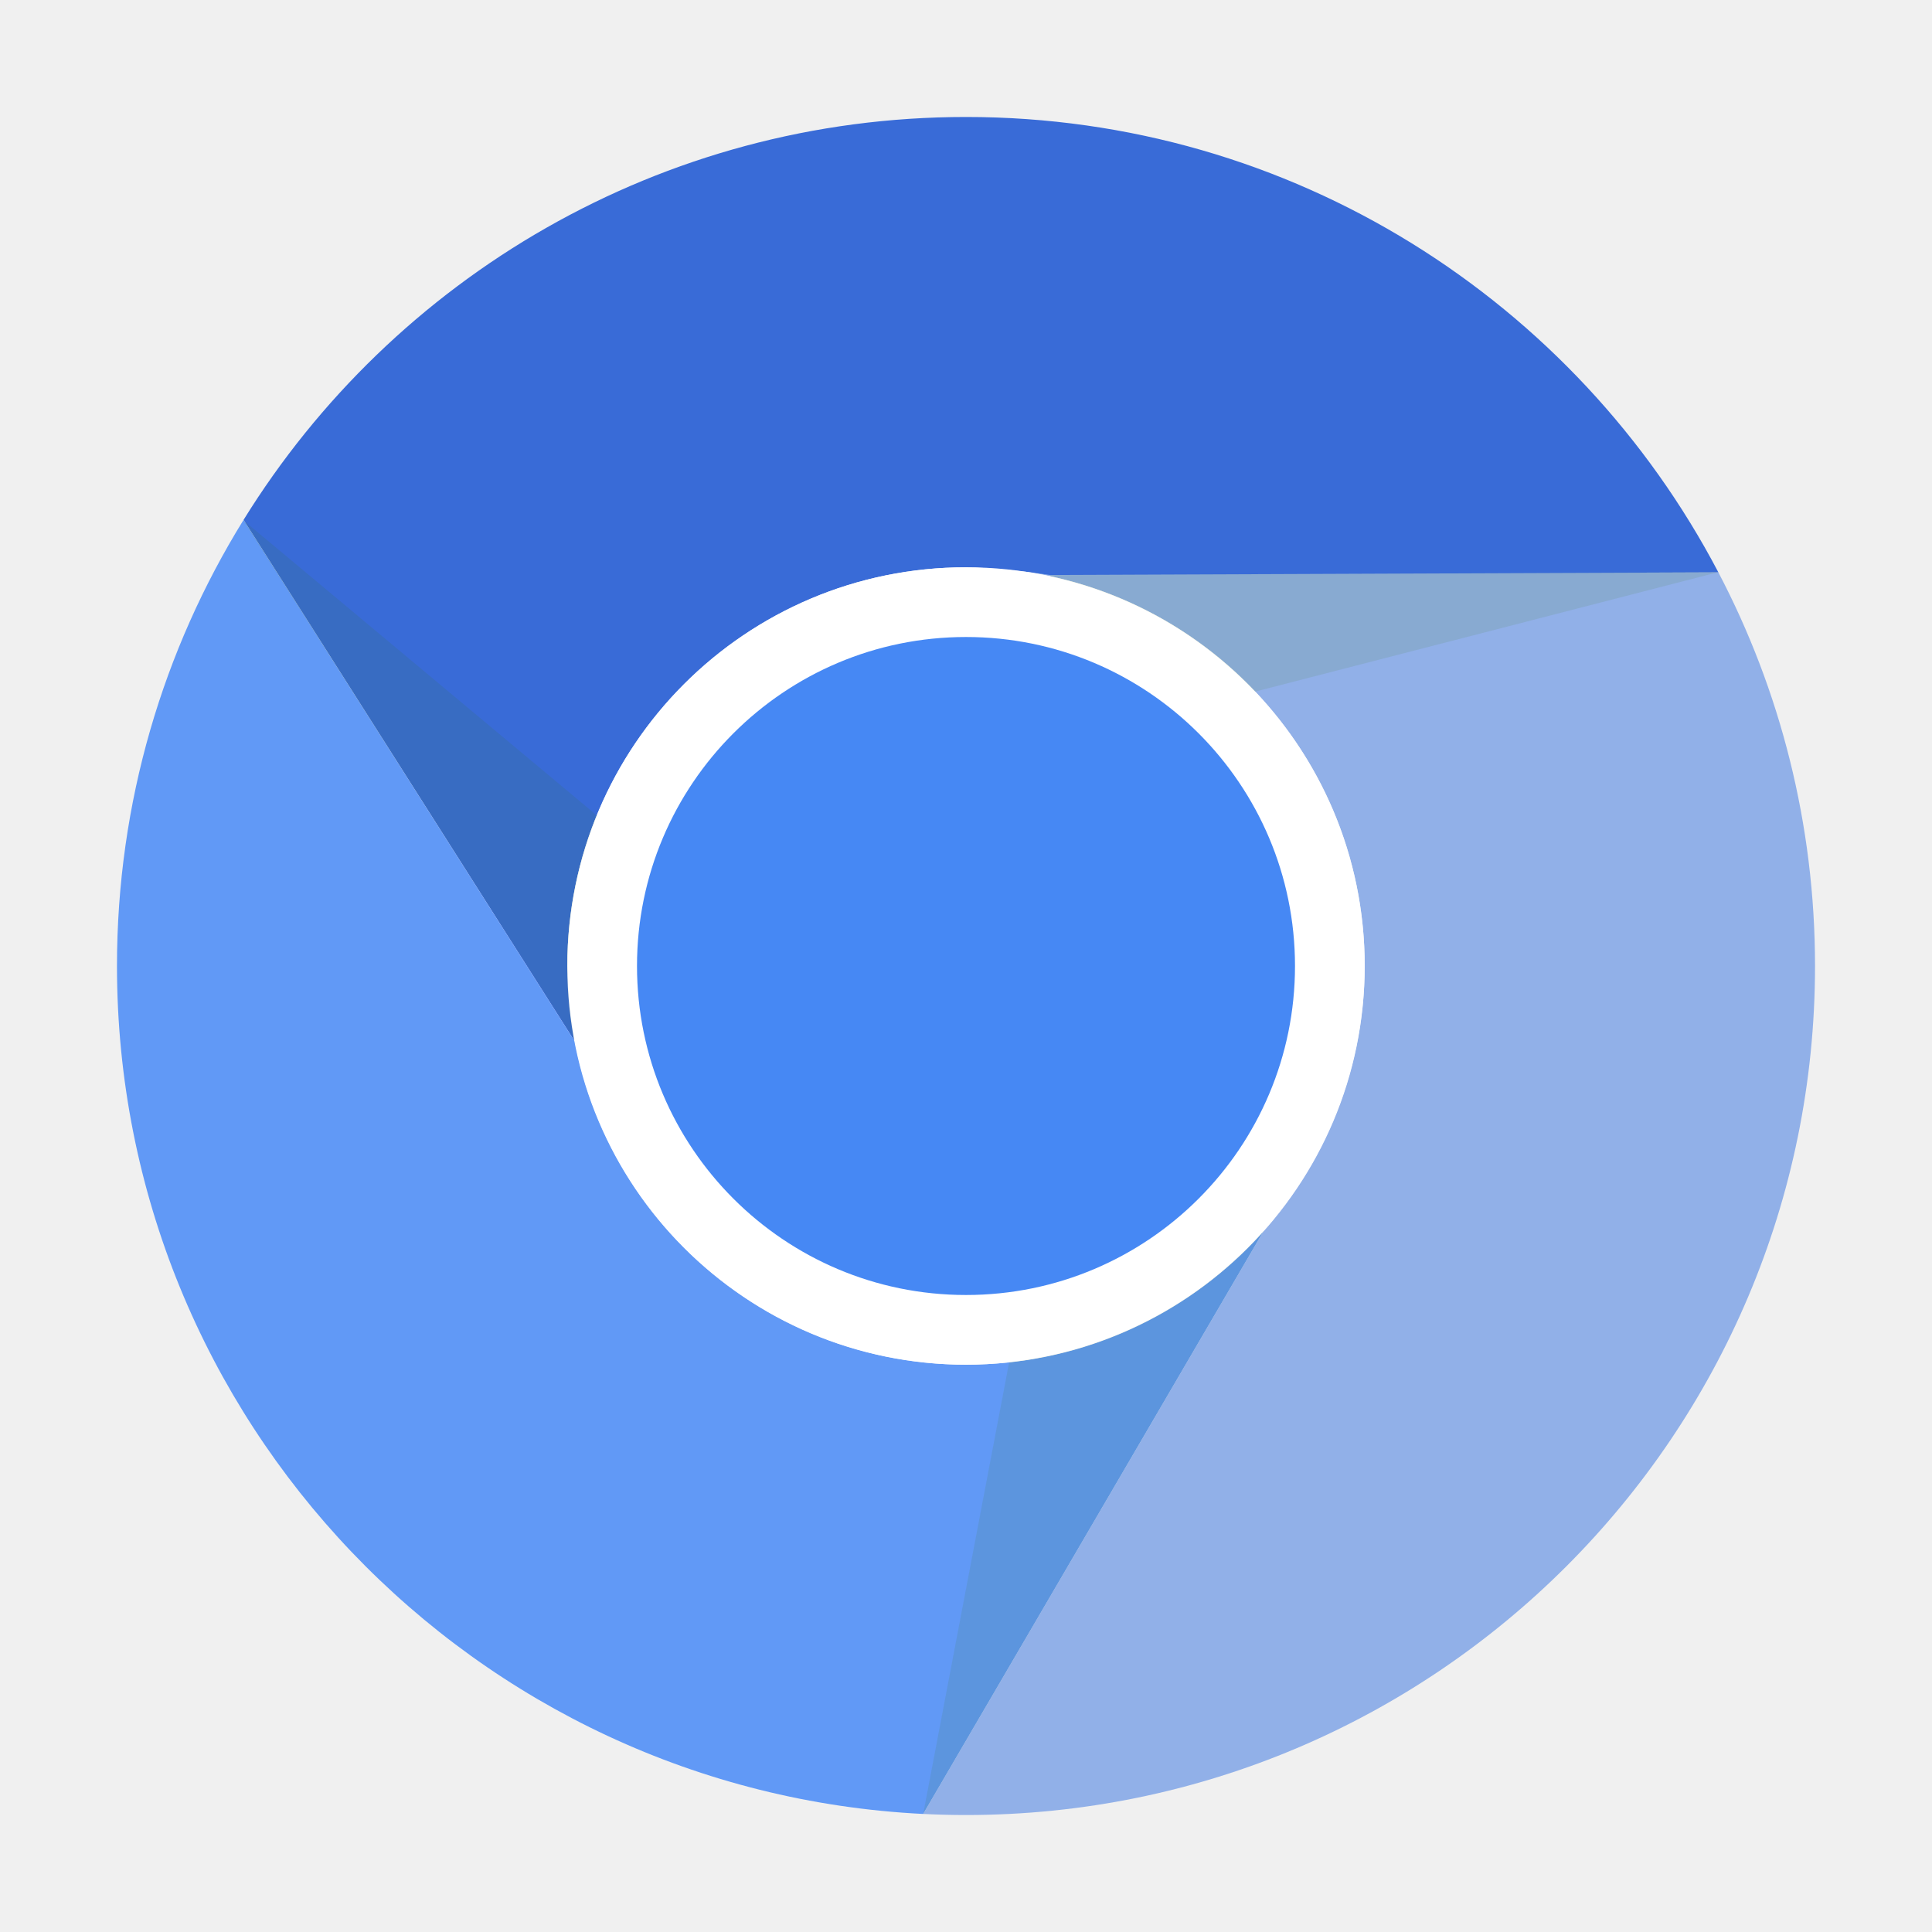
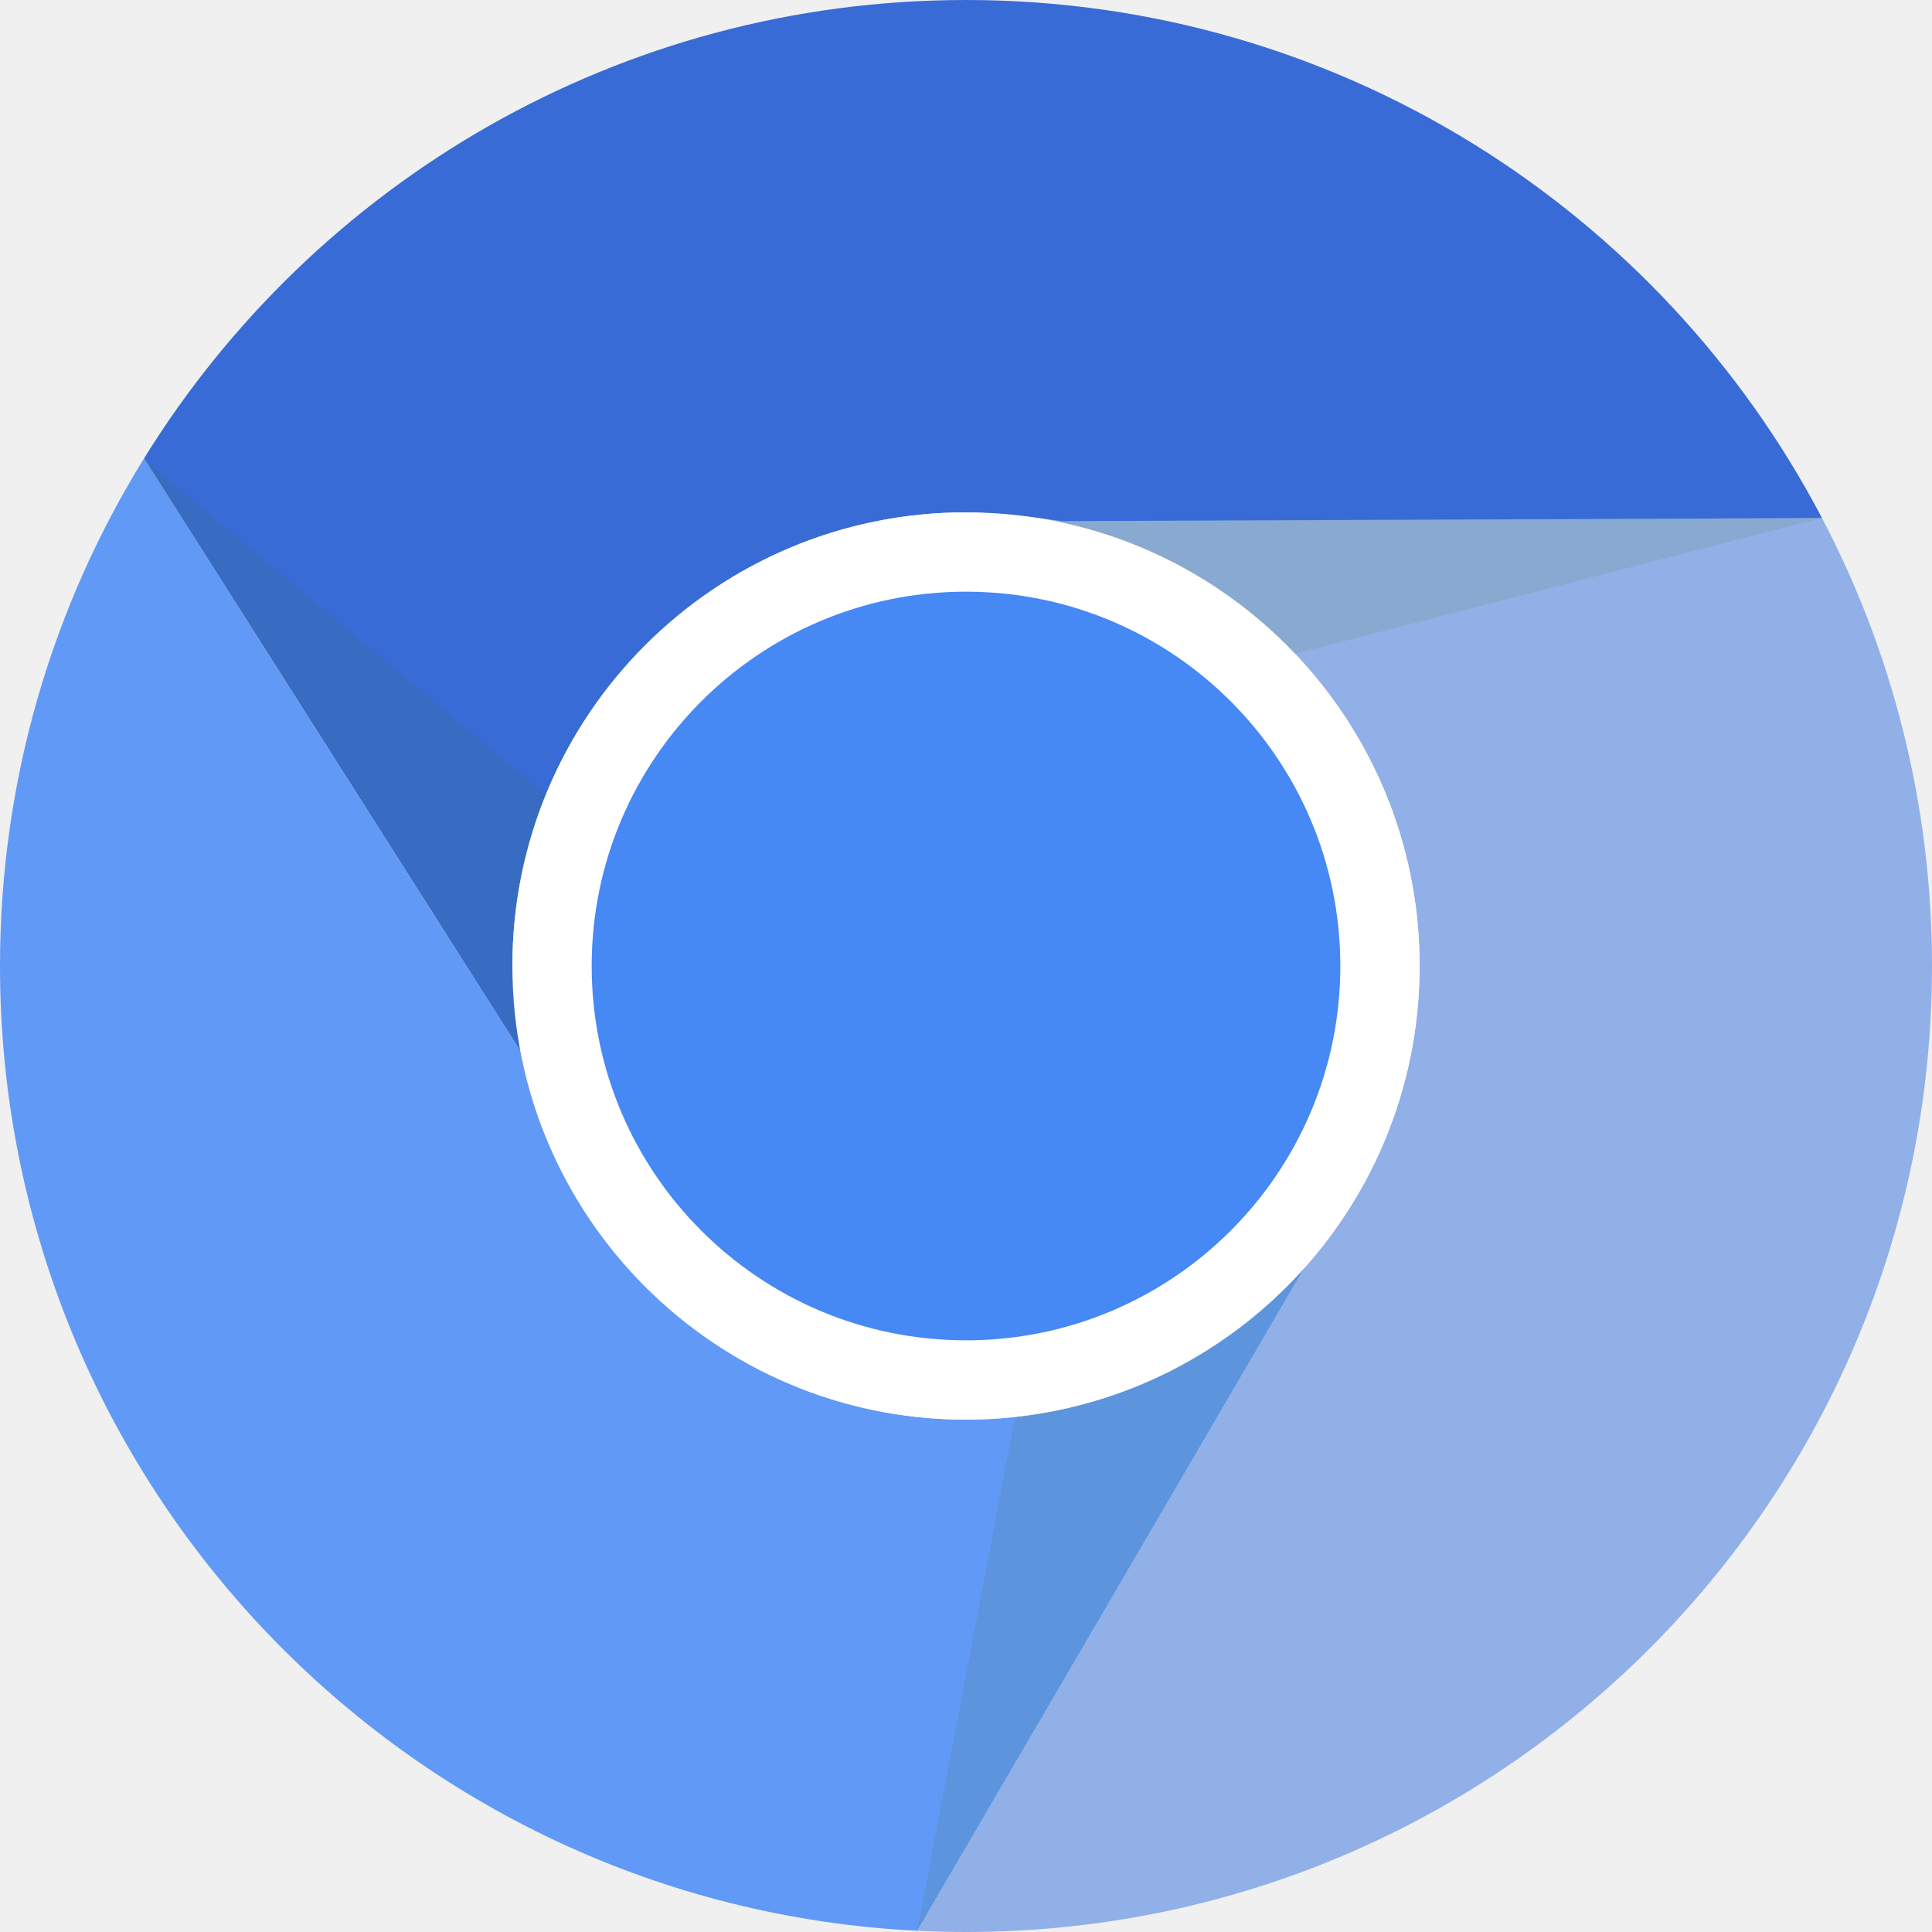
<svg xmlns="http://www.w3.org/2000/svg" width="512" height="512">
  <defs>
    <clipPath id="a" clipPathUnits="userSpaceOnUse">
-       <path d="M256 45.268A210.732 210.732 0 0 0 45.268 256 210.732 210.732 0 0 0 256 466.732 210.732 210.732 0 0 0 466.732 256 210.732 210.732 0 0 0 256 45.268Zm0 111.843A98.889 98.889 0 0 1 354.889 256 98.889 98.889 0 0 1 256 354.889 98.889 98.889 0 0 1 157.111 256 98.889 98.889 0 0 1 256 157.111Z" style="opacity:1;fill:#f9f9f9;fill-opacity:1;stroke:none;stroke-width:0;stroke-linecap:butt;stroke-linejoin:miter;stroke-miterlimit:4;stroke-dasharray:none;stroke-dashoffset:0;stroke-opacity:1" />
+       <path d="M256 45.268A210.732 210.732 0 0 0 45.268 256 210.732 210.732 0 0 0 256 466.732 210.732 210.732 0 0 0 466.732 256 210.732 210.732 0 0 0 256 45.268zm0 111.843A98.889 98.889 0 0 1 354.889 256 98.889 98.889 0 0 1 256 354.889 98.889 98.889 0 0 1 157.111 256 98.889 98.889 0 0 1 256 157.111z" style="opacity:1;fill:#f9f9f9;fill-opacity:1;stroke:none;stroke-width:0;stroke-linecap:butt;stroke-linejoin:miter;stroke-miterlimit:4;stroke-dasharray:none;stroke-dashoffset:0;stroke-opacity:1" />
    </clipPath>
  </defs>
-   <path style="opacity:1;fill:#91b0e8;fill-opacity:1;stroke:none;stroke-width:0;stroke-linecap:butt;stroke-linejoin:miter;stroke-miterlimit:4;stroke-dasharray:none;stroke-dashoffset:0;stroke-opacity:1" d="M455.383 151.674c-315.143 251.772-157.572 125.886 0 0zm0 0-182.158.07c50.16 8.227 88.436 51.768 88.436 104.256a105.662 105.662 0 0 1-26.665 70.02l-90.34 154.696c3.758.187 7.54.284 11.344.284 124.264 0 225-100.736 225-225 0-37.655-9.265-73.14-25.617-104.326z" />
-   <path style="fill:#396bd7;fill-opacity:1;stroke-width:1.191" d="M256 31c-80.893 0-151.804 42.696-191.457 106.775l87.802 138.276c.407 6.581-2.001-19.578-2.006-20.051 0-58.355 47.306-105.66 105.661-105.661 5.479.044 16.793 1.148 22.199 2.04l177.184-.705C417.773 79.944 342.61 31 256 31ZM64.516 137.818c-54.566 261.01-27.283 130.505 0 0z" />
-   <path style="fill:#6199f6;fill-opacity:1;stroke-width:1.191" d="M64.543 137.775C43.283 172.13 31 212.629 31 256c0 120.46 94.663 218.807 213.656 224.716l90.34-154.696A105.662 105.662 0 0 1 256 361.661c-50.591-.042-94.054-35.938-103.655-85.61Z" />
-   <circle style="opacity:1;fill:#fff;fill-opacity:1;stroke:none;stroke-width:0;stroke-linecap:butt;stroke-linejoin:miter;stroke-miterlimit:4;stroke-dasharray:none;stroke-dashoffset:0;stroke-opacity:1" cx="256" cy="256" r="105.662" />
-   <circle style="opacity:1;fill:#4688f4;fill-opacity:1;stroke:none;stroke-width:0;stroke-linecap:butt;stroke-linejoin:miter;stroke-miterlimit:4;stroke-dasharray:none;stroke-dashoffset:0;stroke-opacity:1" cx="256" cy="256" r="87.188" />
-   <path style="opacity:.1;fill:#367100;fill-opacity:1;stroke:none;stroke-width:0;stroke-linecap:butt;stroke-linejoin:miter;stroke-miterlimit:4;stroke-dasharray:none;stroke-dashoffset:0;stroke-opacity:1" d="m76.52 145.275 82.558 129.44 31.168-34.482zm366.238 12.965-165.967.71 16.342 37.877 149.625-38.587zM275.355 308.913l-29.982 157.573 84.555-144.808z" clip-path="url(#a)" transform="matrix(1.0677 0 0 1.0677 -17.332 -17.332)" />
+   <path style="opacity:1;fill:#91b0e8;fill-opacity:1;stroke:none;stroke-width:0;stroke-linecap:butt;stroke-linejoin:miter;stroke-miterlimit:4;stroke-dasharray:none;stroke-dashoffset:0;stroke-opacity:1" d="M482.854 137.3c-358.564 286.46-179.282 143.23 0 0zm0 0-207.256.08c57.072 9.36 100.62 58.9 100.62 118.62a120.22 120.22 0 0 1-30.339 79.667l-102.786 176.01c4.276.213 8.578.323 12.907.323 141.385 0 256-114.615 256-256 0-42.843-10.541-83.218-29.146-118.7z" />
+   <path style="fill:#396bd7;fill-opacity:1;stroke-width:1.355" d="M256 0C163.962 0 83.28 48.579 38.165 121.486l99.899 157.327c.463 7.488-2.277-22.275-2.283-22.813 0-66.395 53.824-120.218 120.219-120.219 6.233.05 19.107 1.307 25.257 2.321l201.597-.802C440.062 55.688 354.542 0 256 0zM38.134 121.536c-62.084 296.97-31.042 148.485 0 0z" />
+   <path style="fill:#6199f6;fill-opacity:1;stroke-width:1.355" d="M38.165 121.486C13.975 160.576 0 206.653 0 256c0 137.056 107.705 248.954 243.093 255.677l102.786-176.01A120.22 120.22 0 0 1 256 376.22c-57.562-.048-107.013-40.89-117.936-97.406z" />
+   <circle style="opacity:1;fill:#fff;fill-opacity:1;stroke:none;stroke-width:0;stroke-linecap:butt;stroke-linejoin:miter;stroke-miterlimit:4;stroke-dasharray:none;stroke-dashoffset:0;stroke-opacity:1" cx="256" cy="256" r="120.22" />
+   <circle style="opacity:1;fill:#4688f4;fill-opacity:1;stroke:none;stroke-width:0;stroke-linecap:butt;stroke-linejoin:miter;stroke-miterlimit:4;stroke-dasharray:none;stroke-dashoffset:0;stroke-opacity:1" cx="256" cy="256" r="99.2" />
+   <path style="opacity:.1;fill:#367100;fill-opacity:1;stroke:none;stroke-width:0;stroke-linecap:butt;stroke-linejoin:miter;stroke-miterlimit:4;stroke-dasharray:none;stroke-dashoffset:0;stroke-opacity:1" d="m76.52 145.275 82.558 129.44 31.168-34.482zm366.238 12.965-165.967.71 16.342 37.877 149.625-38.587zM275.355 308.913l-29.982 157.573 84.555-144.808z" clip-path="url(#a)" transform="translate(-54.992 -54.992) scale(1.21481)" />
</svg>
